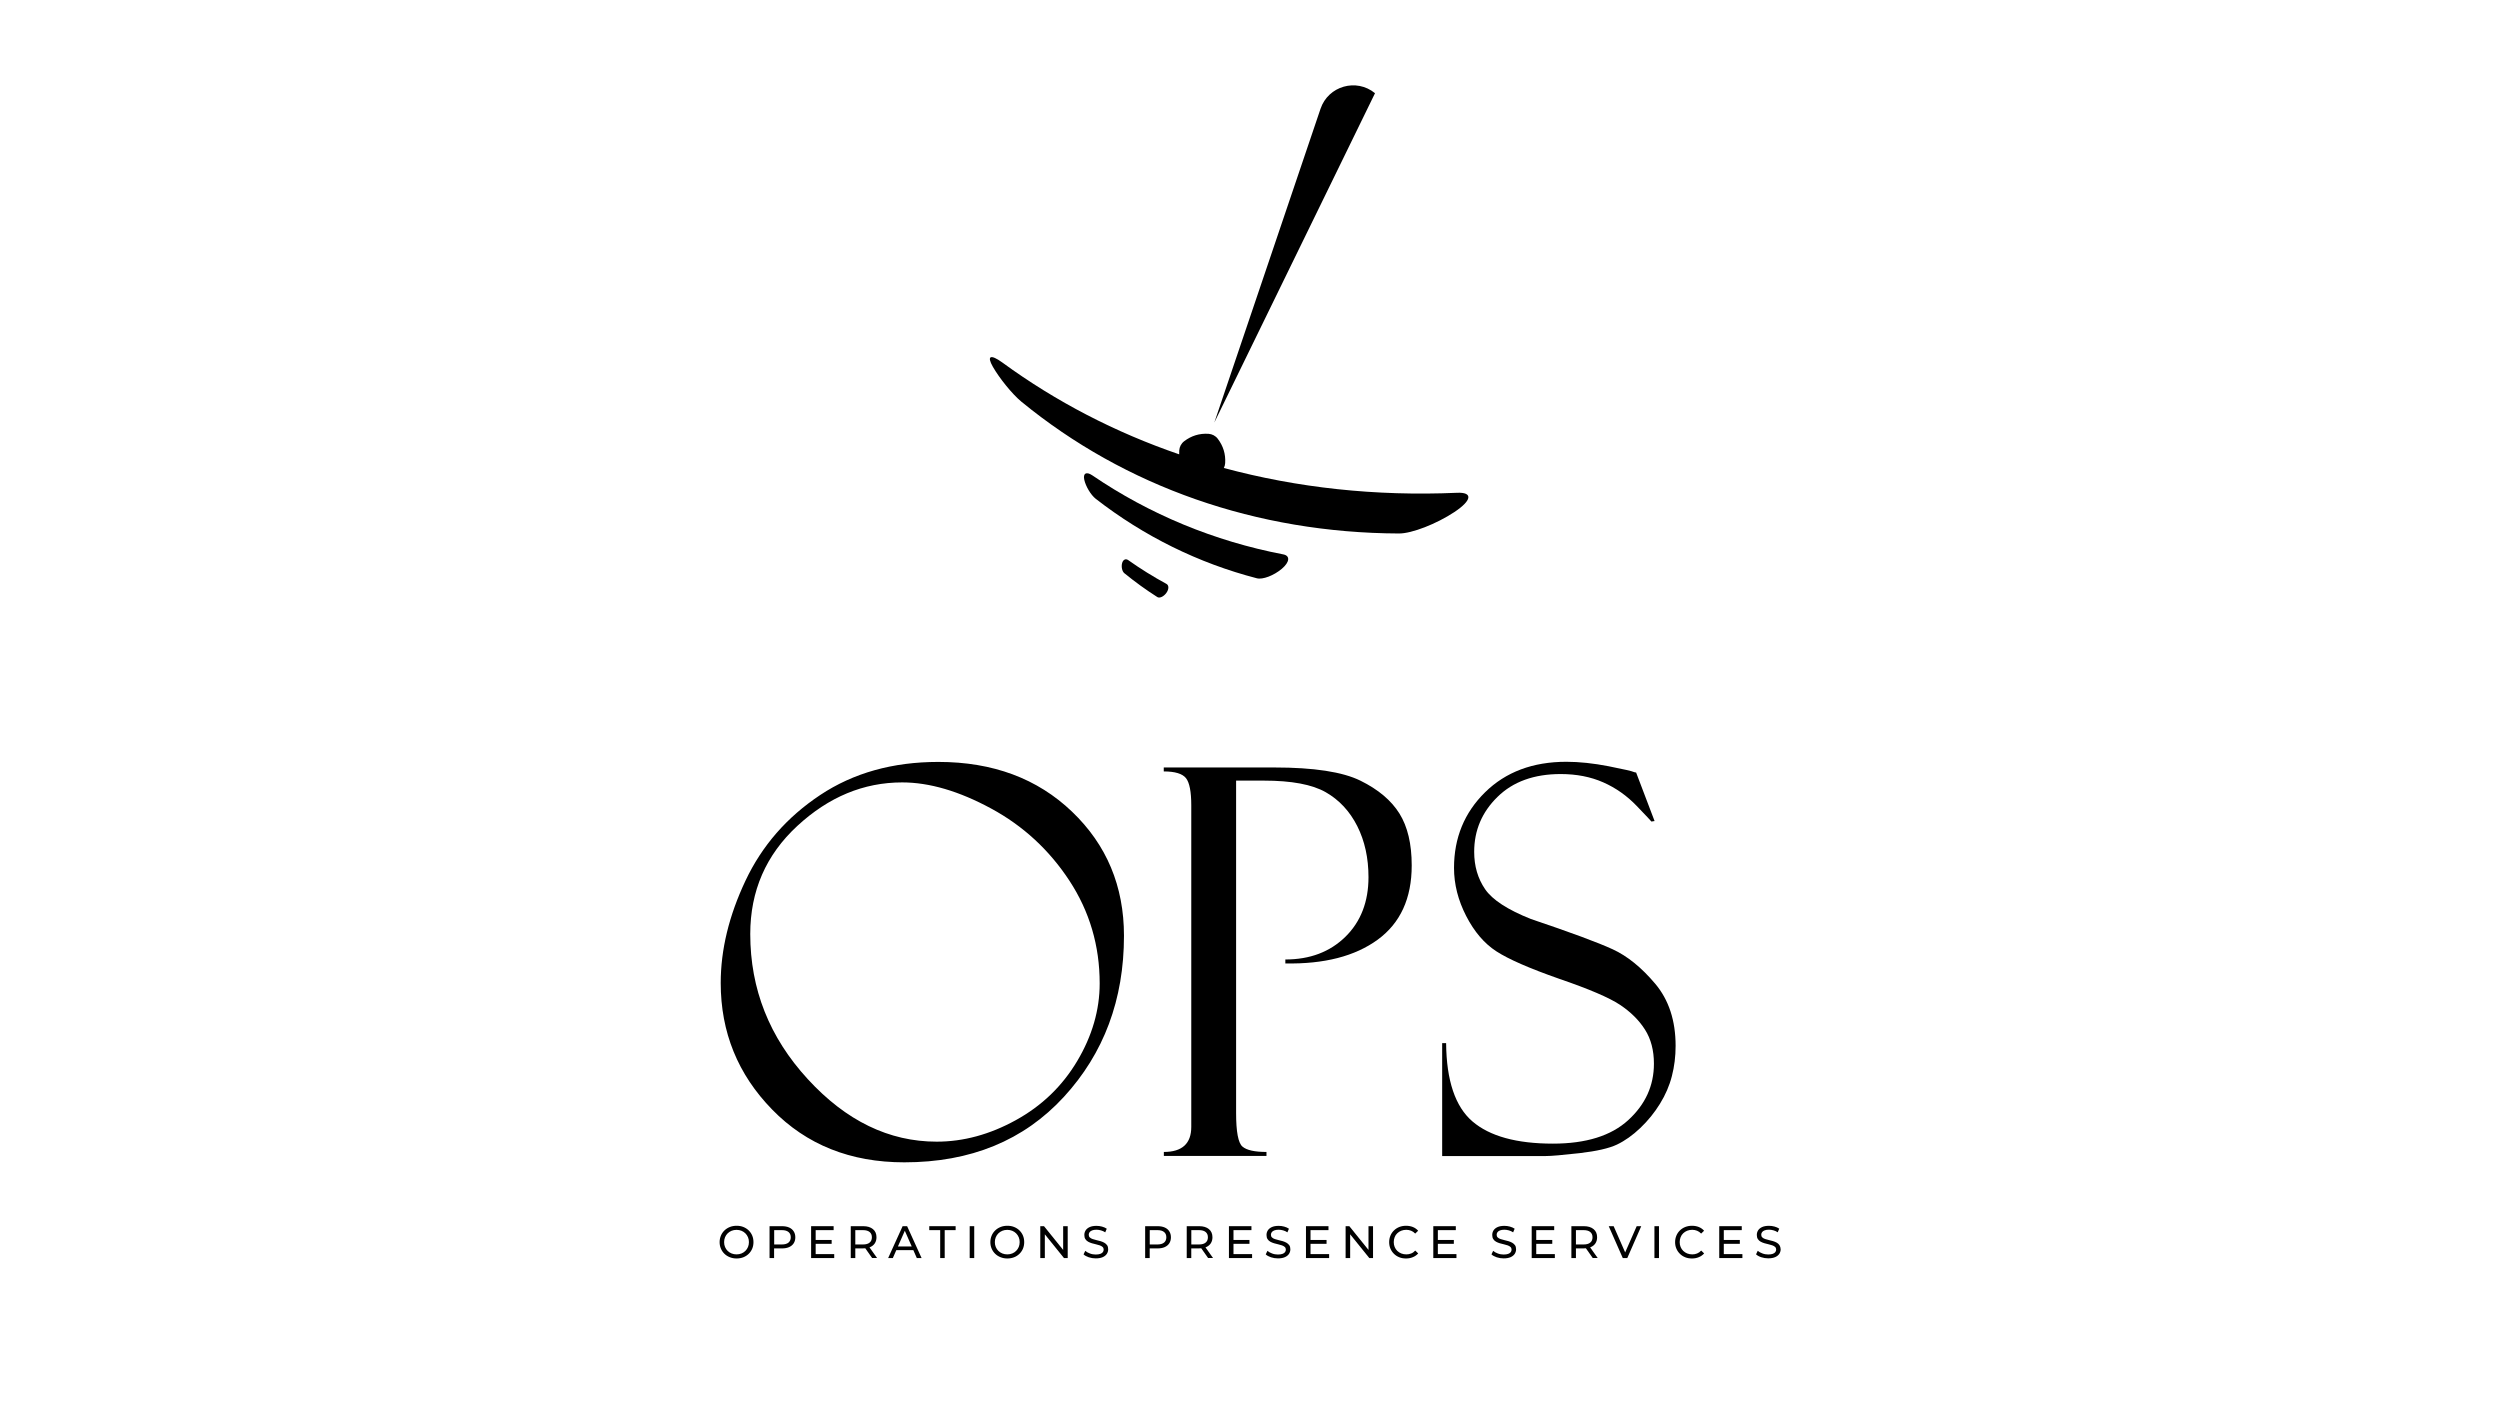
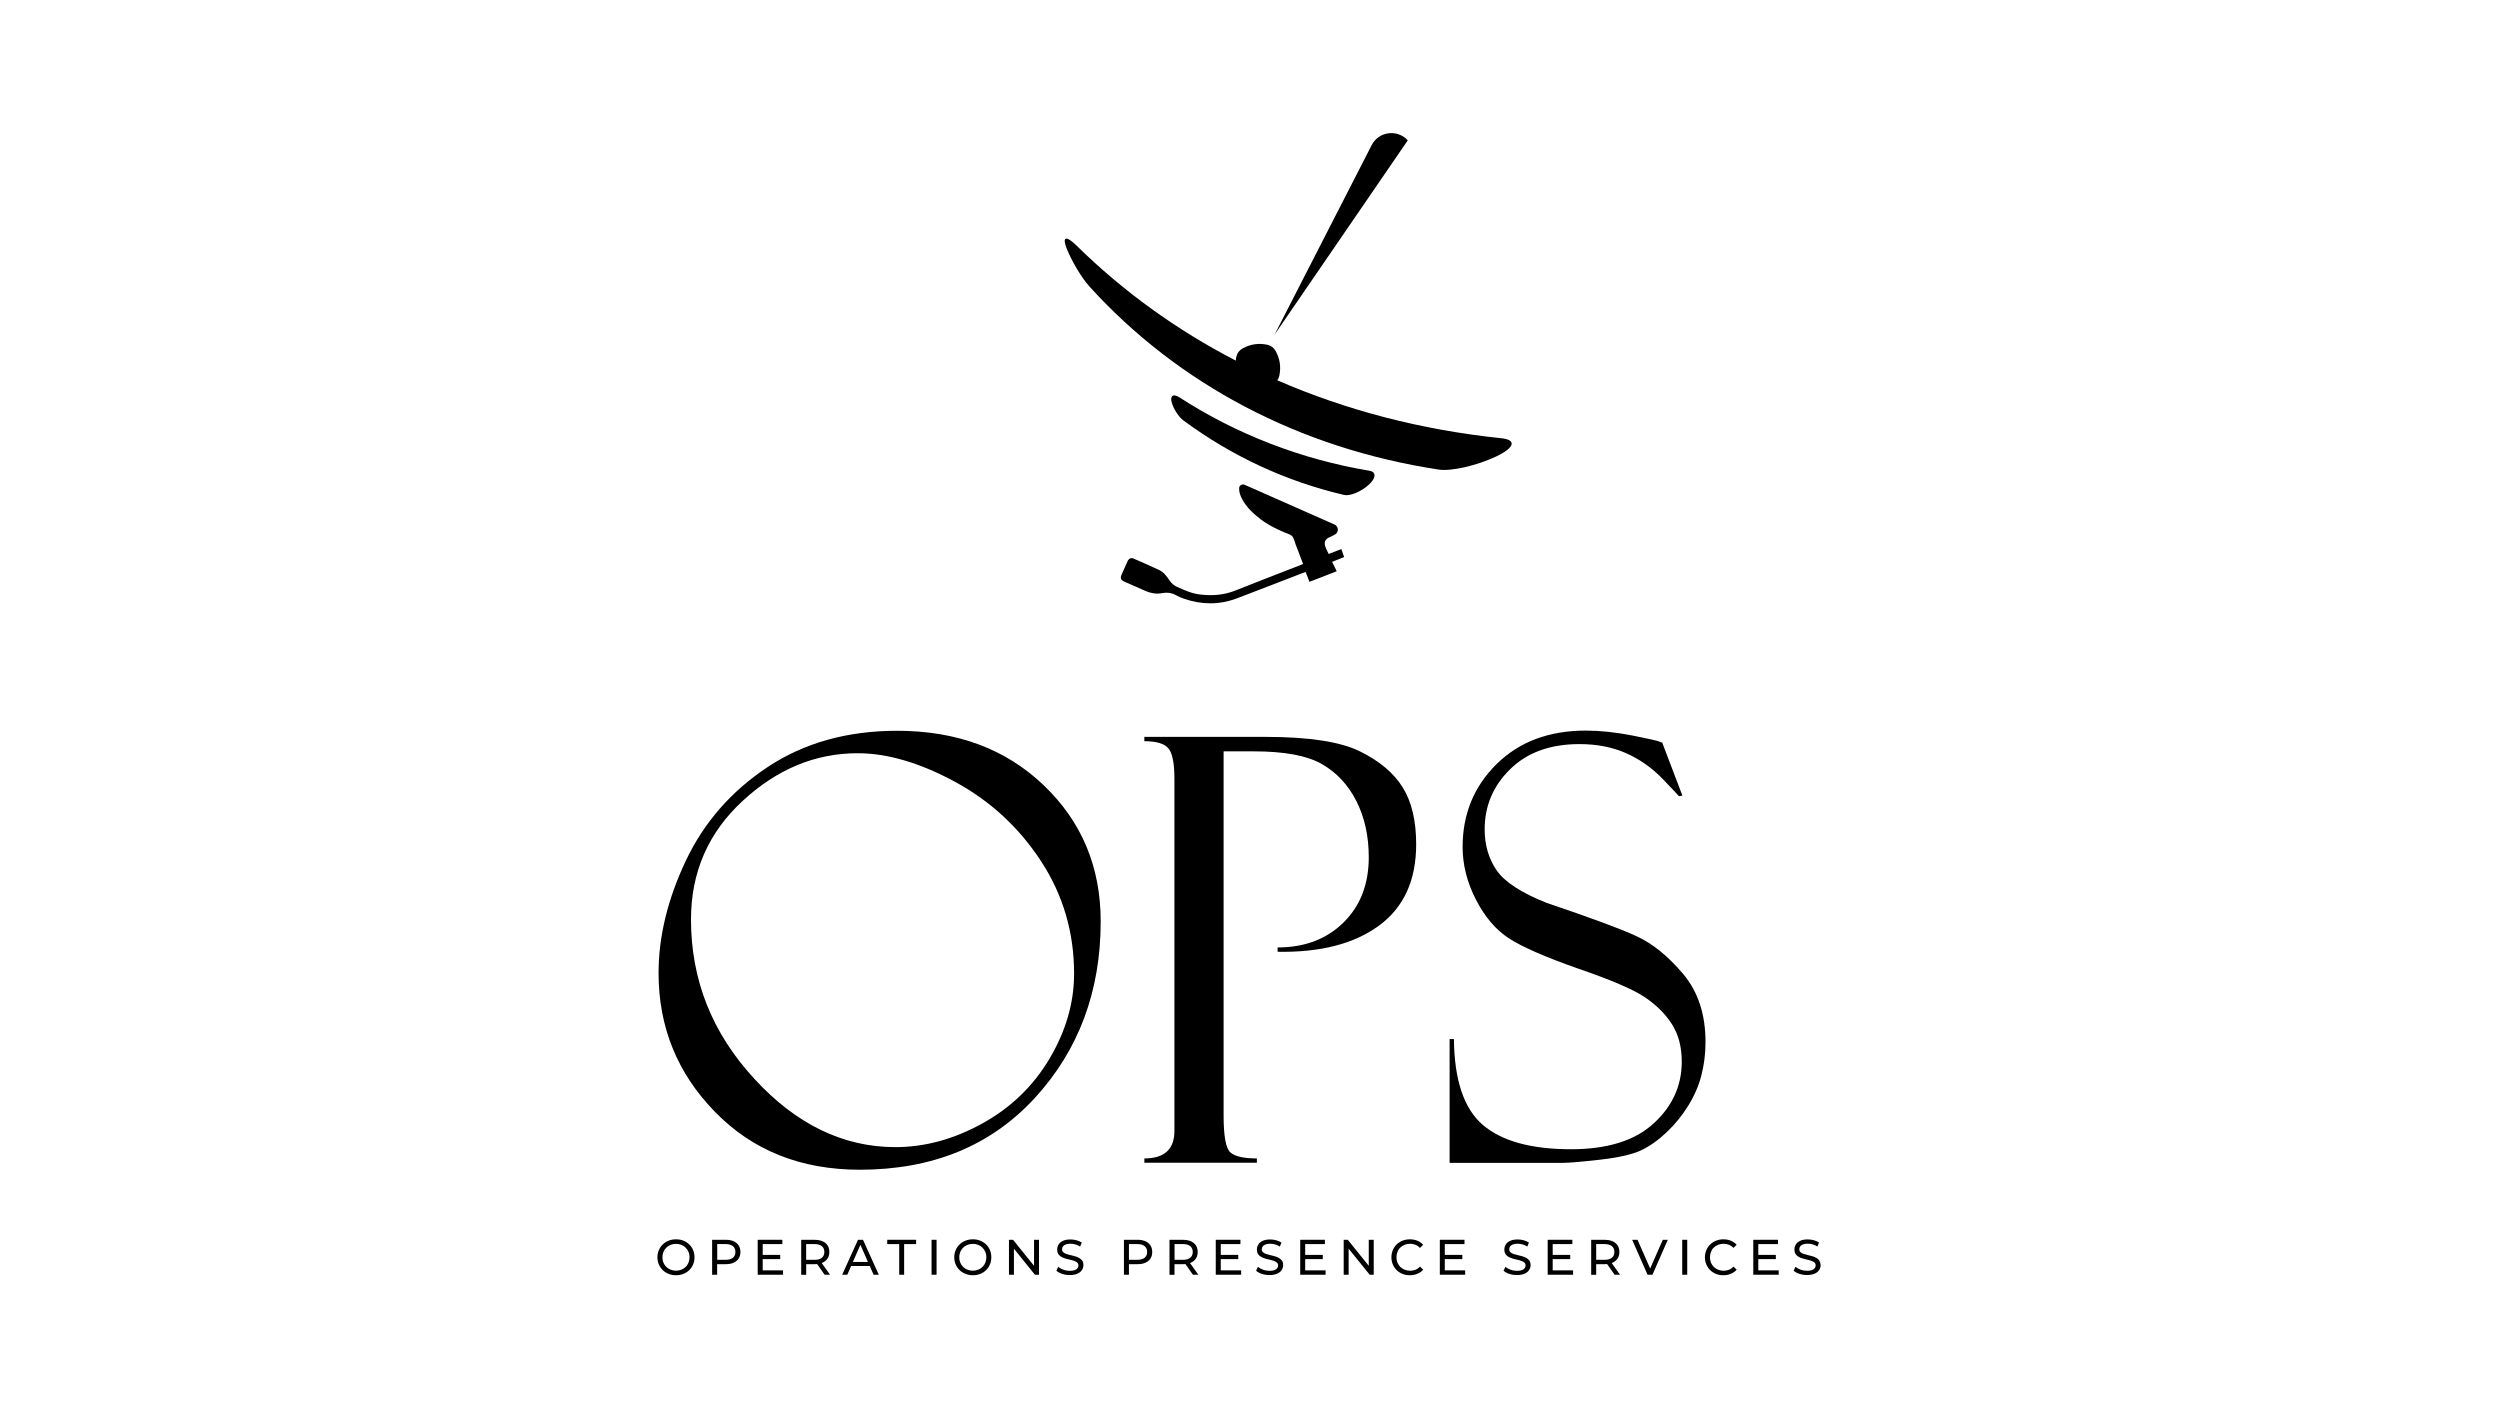
<svg xmlns="http://www.w3.org/2000/svg" version="1.1" id="圖層_1" x="0px" y="0px" viewBox="0 0 5442.5 3061.4" style="enable-background:new 0 0 5442.5 3061.4;" xml:space="preserve">
  <g>
    <g>
-       <path d="M2042.7,1658.7c118.7,0,215.7,36.1,291.1,108.3c75.4,72.1,113.1,162.2,113.1,270.2c0,138.9-43.7,255.9-130.9,350.8    c-87.3,94.9-203,142.4-347.4,142.4c-117.1,0-213-38.3-287.6-114.9c-74.7-76.5-112-168.4-112-275.6c0-72.3,18-146.6,54-222.8    c36-76.2,90.1-138.2,162.5-186.3C1857.8,1682.7,1943.6,1658.7,2042.7,1658.7z M2039.2,2485.4c58.2,0,115.6-15.6,172.2-46.8    c56.7-31.2,101.3-74.2,133.8-128.9c32.5-54.7,48.8-111,48.8-168.8c0-81.9-21.9-156.4-65.7-223.4c-43.9-67-100.7-119.5-170.5-157.3    c-69.9-37.9-134.5-56.9-193.8-56.9c-83.9,0-159.9,31.6-228.2,94.7c-68.3,63.1-102.5,141.6-102.5,235.4    c0,119.8,41.7,225,125.2,315.8C1841.9,2440.1,1935.5,2485.4,2039.2,2485.4z" />
-       <path d="M2533.5,1679.4v-8.6h241.2c85.7,0,148.1,9.6,186.9,28.7s67.2,43,85,71.6c17.8,28.5,26.7,66.2,26.7,113    c0,71.7-24.7,125.5-74.1,161.6c-49.4,36-116.4,53.3-201,51.7v-8.6c53.6,0,97.1-16.5,130.7-49.4c33.5-32.9,50.3-76.2,50.3-129.8    c0-41.7-8.1-78.7-24.4-111.1c-16.3-32.3-39.1-56.9-68.6-73.8c-29.5-16.9-74.5-25.3-134.9-25.3h-60.3V2423    c0,40.9,4.6,65.3,13.8,73.1c9.2,7.9,26.6,11.7,52.3,11.7v8.6h-223.4v-8.6c39.8,0,59.7-18.2,59.7-54.5v-699.9    c0-29.8-3.8-49.6-11.5-59.4C2574.1,1684.3,2558,1679.4,2533.5,1679.4z" />
-       <path d="M3561.8,1681.7l40.2,105.7l-6.9,1.1c0-0.4-10.6-11.7-31.9-33.9c-21.3-22.2-45.5-39.3-72.9-51.4s-58.3-18.1-92.7-18.1    c-57.8,0-103.7,16.5-137.5,49.7c-33.9,33.1-50.8,73-50.8,119.7c0,31,7.9,58.1,23.8,81.3c15.9,23.2,49.1,44.7,99.5,64.8    c86.8,29.3,146.3,51.3,178.2,66c32,14.7,62.8,39.7,92.5,74.9c29.7,35.2,44.5,80.3,44.5,135.4c0,22.9-2.7,44.9-8.1,65.7    c-5.3,20.9-14,40.9-25.9,60.2c-11.9,19.3-26.1,36.9-42.8,52.8c-16.7,15.9-33.6,27.9-50.8,36.1c-17.2,8.2-44.4,14.4-81.5,18.7    c-37.1,4.2-61.7,6.3-73.5,6.3h-225.6v-245.8h8.6c0.7,81.5,19.9,138.4,57.4,170.5c37.5,32.1,95.9,48.3,175.1,48.3    c71.9,0,126.6-17,163.9-51.1c37.3-34.1,56-75,56-122.9c0-29.1-6.5-53.9-19.5-74.3c-13-20.5-31.2-38.5-54.5-54    c-23.3-15.5-67.5-34.4-132.6-56.7c-64.7-22.7-110.1-42.6-136.3-59.6c-26.3-17-48.2-42.7-65.8-76.9    c-17.6-34.2-26.5-69.1-26.5-104.7c0-65.4,22.5-120.3,67.5-164.6c45-44.3,104-66.5,177.1-66.5c28.3,0,58.9,3.3,91.9,9.7    c32.9,6.5,51.3,10.7,55.1,12.6C3558.8,1681.4,3560.3,1681.7,3561.8,1681.7z" />
+       <g>
+         <g>
+           <path d="M1953.1,1590.9c130.1,0,236.5,39.6,319.1,118.7c82.7,79,124,177.8,124,296.2c0,152.3-47.9,280.5-143.5,384.6      c-95.7,104-222.6,156.1-380.9,156.1c-128.4,0-233.5-42-315.3-126c-81.9-83.9-122.8-184.6-122.8-302.1      c0-79.3,19.7-160.7,59.2-244.3c39.5-83.5,98.8-151.5,178.2-204.2C1750.4,1617.3,1844.4,1590.9,1953.1,1590.9z M1949.3,2497.3      c63.8,0,126.7-17.1,188.8-51.3c62.2-34.2,111.1-81.3,146.7-141.3c35.6-60,53.5-121.7,53.5-185.1c0-89.8-24-171.5-72-244.9      c-48.1-73.5-110.4-131-186.9-172.5c-76.6-41.6-147.5-62.4-212.5-62.4c-92,0-175.3,34.6-250.2,103.8      c-74.9,69.2-112.4,155.2-112.4,258.1c0,131.3,45.7,246.7,137.3,346.2C1732.9,2447.6,1835.6,2497.3,1949.3,2497.3z" />
+           <path d="M2491.2,1613.6v-9.4h264.4c94,0,162.4,10.5,204.9,31.5c42.5,20.9,73.7,47.1,93.2,78.5c19.5,31.2,29.3,72.6,29.3,123.9      c0,78.6-27.1,137.6-81.2,177.2c-54.2,39.5-127.6,58.4-220.4,56.7v-9.4c58.8,0,106.5-18.1,143.3-54.2      c36.7-36.1,55.1-83.5,55.1-142.3c0-45.7-8.9-86.3-26.8-121.8c-17.9-35.4-42.9-62.4-75.2-80.9c-32.3-18.5-81.7-27.7-147.9-27.7      h-66.1v793.3c0,44.8,5,71.6,15.1,80.1c10.1,8.7,29.2,12.8,57.3,12.8v9.4h-244.9v-9.4c43.6,0,65.4-20,65.4-59.7v-767.3      c0-32.7-4.2-54.4-12.6-65.1C2535.7,1619,2518,1613.6,2491.2,1613.6z" />
+           <path d="M3618.5,1616.2l44.1,115.9l-7.6,1.2c0-0.4-11.6-12.8-35-37.2c-23.4-24.3-49.9-43.1-79.9-56.4s-63.9-19.8-101.6-19.8      c-63.4,0-113.7,18.1-150.7,54.5c-37.2,36.3-55.7,80-55.7,131.2c0,34,8.7,63.7,26.1,89.1c17.4,25.4,53.8,49,109.1,71      c95.2,32.1,160.4,56.2,195.4,72.4c35.1,16.1,68.8,43.5,101.4,82.1c32.6,38.6,48.8,88,48.8,148.4c0,25.1-3,49.2-8.9,72      c-5.8,22.9-15.3,44.8-28.4,66c-13,21.2-28.6,40.5-46.9,57.9s-36.8,30.6-55.7,39.6c-18.9,9-48.7,15.8-89.3,20.5      c-40.7,4.6-67.6,6.9-80.6,6.9h-247.3v-269.5h9.4c0.8,89.3,21.8,151.7,62.9,186.9c41.1,35.2,105.1,53,192,53      c78.8,0,138.8-18.6,179.7-56c40.9-37.4,61.4-82.2,61.4-134.7c0-31.9-7.1-59.1-21.4-81.5c-14.3-22.5-34.2-42.2-59.7-59.2      c-25.5-17-74-37.7-145.4-62.2c-70.9-24.9-120.7-46.7-149.4-65.3c-28.8-18.6-52.8-46.8-72.1-84.3      c-19.3-37.5-29.1-75.8-29.1-114.8c0-71.7,24.7-131.9,74-180.5c49.3-48.6,114-72.9,194.2-72.9c31,0,64.6,3.6,100.8,10.6      c36.1,7.1,56.2,11.7,60.4,13.8C3615.2,1615.8,3616.9,1616.2,3618.5,1616.2z" />
+         </g>
+         <g>
+           <path d="M1500.5,2709.1c-3.6-3.5-7.9-6.2-12.8-8.2c-4.8-2-10.2-2.9-16-2.9c-5.9,0-11.3,1-16.2,3c-4.9,2-9.2,4.7-12.8,8.2      c-3.6,3.5-6.5,7.7-8.4,12.4c-2,4.7-3.1,9.9-3.1,15.5s1,10.7,3.1,15.5c2,4.7,4.8,8.9,8.4,12.4c3.6,3.5,7.9,6.2,12.9,8.2      s10.3,3,16.1,3s11.2-1,16-2.9c4.9-2,9.2-4.7,12.8-8.2c3.6-3.5,6.5-7.7,8.4-12.4c2-4.7,3-9.9,3-15.6c0-5.6-1-10.9-3-15.6      C1507,2716.7,1504.1,2712.6,1500.5,2709.1z M1498.9,2748.7c-1.5,3.5-3.5,6.7-6.2,9.3c-2.7,2.6-5.7,4.7-9.3,6.1      s-7.5,2.2-11.7,2.2c-4.3,0-8.2-0.8-11.8-2.2c-3.6-1.4-6.7-3.5-9.4-6.1c-2.7-2.6-4.7-5.7-6.2-9.3c-1.5-3.5-2.2-7.5-2.2-11.6      s0.8-8.1,2.2-11.6c1.5-3.5,3.5-6.7,6.2-9.3c2.7-2.6,5.8-4.7,9.4-6.1c3.5-1.4,7.5-2.2,11.8-2.2c4.2,0,8.1,0.8,11.7,2.2      c3.5,1.4,6.7,3.5,9.3,6.1c2.6,2.6,4.7,5.7,6.2,9.3c1.5,3.5,2.2,7.5,2.2,11.6C1501.1,2741.3,1500.3,2745.1,1498.9,2748.7z" />
+           <path d="M1597.1,2702.2c-4.7-2.1-10.4-3.2-17.1-3.2h-29.7v76.1l0,0h10.9v-23h18.9c6.7,0,12.4-1.1,17.1-3.2      c4.7-2.2,8.3-5.2,10.9-9.1c2.5-3.9,3.8-8.7,3.8-14.1c0-5.5-1.2-10.2-3.8-14.3C1605.4,2707.3,1601.8,2704.3,1597.1,2702.2z       M1595.6,2738.1c-3.6,3-8.9,4.5-15.8,4.5h-18.4v-34.2h18.4c7,0,12.2,1.5,15.8,4.5c3.6,3,5.4,7.1,5.4,12.6      C1601,2730.9,1599.1,2735.1,1595.6,2738.1z" />
+           <polygon points="1660.4,2741.1 1698.5,2741.1 1698.5,2731.9 1660.4,2731.9 1660.4,2708.4 1703.2,2708.4 1703.2,2699       1649.5,2699 1649.5,2775.1 1704.7,2775.1 1704.7,2765.6 1660.4,2765.6     " />
+           <path d="M1790.8,2748.8c4.7-2.1,8.3-5.2,10.9-9.1c2.5-3.9,3.8-8.7,3.8-14.1c0-8.3-2.7-14.9-8.4-19.5c-5.7-4.7-13.4-7-23.2-7      h-29.7v76.1l0,0h10.9v-23.1h18.9c1.6,0,3.3-0.1,4.9-0.2l16.3,23.2h11.8l-18.1-25.4C1789.5,2749.4,1790.2,2749.1,1790.8,2748.8z       M1773.4,2742.6H1755v-34.2h18.4c7,0,12.2,1.5,15.8,4.5c3.6,3,5.4,7.1,5.4,12.6c0,5.5-1.8,9.6-5.4,12.6      C1785.7,2741.2,1780.4,2742.6,1773.4,2742.6z" />
+           <path d="M1867.9,2699l-34.5,76.1h11.2l8.3-19h40.6l8.3,19h11.4l-34.5-76.1H1867.9z M1856.7,2747.3l16.4-37.4l16.4,37.4H1856.7z" />
+           <polygon points="1931.5,2708.4 1957.6,2708.4 1957.6,2775.1 1968.3,2775.1 1968.3,2708.4 1994.4,2708.4 1994.4,2699       1931.5,2699     " />
+           <rect x="2028" y="2699" width="10.9" height="76.1" />
+           <path d="M2146.7,2709.1c-3.6-3.5-7.9-6.2-12.8-8.2c-4.8-2-10.2-2.9-16-2.9c-5.9,0-11.3,1-16.2,3c-4.9,2-9.2,4.7-12.8,8.2      c-3.6,3.5-6.5,7.7-8.4,12.4c-2,4.7-3.1,9.9-3.1,15.5s1,10.7,3.1,15.5c2,4.7,4.8,8.9,8.4,12.4c3.6,3.5,7.9,6.2,12.9,8.2      s10.3,3,16.1,3s11.1-1,16-2.9c4.9-1.9,9.2-4.7,12.8-8.2c3.6-3.5,6.5-7.7,8.4-12.4c2-4.7,3-9.9,3-15.6c0-5.6-1-10.9-3-15.6      C2153.2,2716.7,2150.3,2712.6,2146.7,2709.1z M2145.1,2748.7c-1.5,3.5-3.5,6.7-6.2,9.3c-2.6,2.6-5.7,4.7-9.3,6.1      c-3.6,1.4-7.5,2.2-11.7,2.2c-4.3,0-8.2-0.8-11.8-2.2s-6.7-3.5-9.4-6.1c-2.7-2.6-4.7-5.7-6.2-9.3c-1.5-3.5-2.2-7.5-2.2-11.6      s0.8-8.1,2.2-11.6c1.5-3.5,3.5-6.7,6.2-9.3s5.8-4.7,9.4-6.1c3.5-1.4,7.5-2.2,11.8-2.2c4.2,0,8.1,0.8,11.7,2.2      c3.5,1.4,6.7,3.5,9.3,6.1c2.6,2.6,4.7,5.7,6.2,9.3c1.5,3.5,2.2,7.5,2.2,11.6C2147.2,2741.3,2146.5,2745.1,2145.1,2748.7z" />
+           <polygon points="2251.1,2755.7 2205.4,2699 2196.5,2699 2196.5,2775.1 2207.3,2775.1 2207.3,2718.4 2253,2775.1 2261.9,2775.1       2261.9,2699 2251.1,2699     " />
+           <path d="M2349.2,2738.5c-2.7-1.5-5.7-2.7-9-3.7c-3.3-0.9-6.6-1.8-9.9-2.5c-3.3-0.8-6.2-1.5-9-2.5c-2.7-0.9-4.9-2.2-6.7-3.8      c-1.6-1.5-2.5-3.7-2.5-6.4c0-2.3,0.7-4.3,2-6.1c1.2-1.8,3.3-3.2,6-4.3c2.7-1.1,6.2-1.6,10.5-1.6c3.4,0,6.9,0.5,10.5,1.5      s7,2.5,10.3,4.7l3.6-8.7c-3.2-2.2-7-3.8-11.3-5c-4.4-1.2-8.8-1.8-13.2-1.8c-6.7,0-12.2,1-16.4,3c-4.3,2-7.5,4.6-9.5,7.9      c-2.1,3.3-3.1,6.9-3.1,10.9c0,4.1,0.8,7.5,2.5,10c1.6,2.6,3.8,4.6,6.6,6.1c2.7,1.5,5.7,2.7,9,3.7c3.3,1,6.6,1.9,9.9,2.5      c3.2,0.8,6.2,1.5,9,2.5c2.7,1,4.9,2.3,6.7,3.8c1.6,1.5,2.5,3.7,2.5,6.2c0,2.2-0.7,4.3-2,6c-1.3,1.8-3.4,3.2-6.1,4.2      c-2.7,1-6.4,1.5-10.7,1.5c-4.8,0-9.5-0.8-14-2.5c-4.5-1.6-8.2-3.7-11.1-6.2l-4.1,8.4c3.1,2.9,7.2,5.2,12.5,6.9      c5.3,1.8,10.9,2.6,16.7,2.6c6.7,0,12.2-1,16.7-3c4.4-2,7.6-4.6,9.8-7.9c2.1-3.3,3.2-6.9,3.2-10.7c0-3.9-0.8-7.2-2.5-9.8      C2354.1,2742,2351.9,2740,2349.2,2738.5z" />
+           <path d="M2493.6,2702.2c-4.7-2.1-10.4-3.2-17.1-3.2h-29.7v76.1l0,0h10.9v-23h18.9c6.7,0,12.4-1.1,17.1-3.2      c4.7-2.2,8.3-5.2,10.9-9.1c2.5-3.9,3.8-8.7,3.8-14.1c0-5.5-1.2-10.2-3.8-14.3C2501.9,2707.3,2498.3,2704.3,2493.6,2702.2z       M2491.9,2738.1c-3.6,3-8.9,4.5-15.8,4.5h-18.4v-34.2h18.4c7,0,12.2,1.5,15.8,4.5c3.6,3,5.4,7.1,5.4,12.6      C2497.3,2730.9,2495.5,2735.1,2491.9,2738.1z" />
+           <path d="M2592.7,2748.8c4.7-2.1,8.3-5.2,10.9-9.1c2.5-3.9,3.8-8.7,3.8-14.1c0-8.3-2.7-14.9-8.4-19.5c-5.7-4.7-13.4-7-23.2-7      H2546v76.1l0,0h10.9v-23.1h18.9c1.6,0,3.3-0.1,4.9-0.2l16.3,23.2h11.8l-18.1-25.4C2591.4,2749.4,2592,2749.1,2592.7,2748.8z       M2575.4,2742.6h-18.4v-34.2h18.4c7,0,12.2,1.5,15.8,4.5c3.6,3,5.4,7.1,5.4,12.6c0,5.5-1.8,9.6-5.4,12.6      C2587.5,2741.2,2582.3,2742.6,2575.4,2742.6z" />
+           <polygon points="2657.6,2741.1 2695.7,2741.1 2695.7,2731.9 2657.6,2731.9 2657.6,2708.4 2700.4,2708.4 2700.4,2699       2646.7,2699 2646.7,2775.1 2702,2775.1 2702,2765.6 2657.6,2765.6     " />
+           <path d="M2784,2738.5c-2.7-1.5-5.7-2.7-9-3.7c-3.3-0.9-6.6-1.8-9.9-2.5c-3.3-0.8-6.2-1.5-9-2.5c-2.7-0.9-4.9-2.2-6.7-3.8      c-1.6-1.5-2.5-3.7-2.5-6.4c0-2.3,0.7-4.3,2-6.1c1.2-1.8,3.3-3.2,6-4.3c2.7-1.1,6.2-1.6,10.5-1.6c3.4,0,6.9,0.5,10.5,1.5      s7,2.5,10.3,4.7l3.6-8.7c-3.2-2.2-7-3.8-11.3-5c-4.4-1.2-8.8-1.8-13.2-1.8c-6.7,0-12.2,1-16.4,3c-4.3,2-7.5,4.6-9.5,7.9      c-2.1,3.3-3.1,6.9-3.1,10.9c0,4.1,0.8,7.5,2.5,10c1.6,2.6,3.8,4.6,6.6,6.1c2.7,1.5,5.7,2.7,9,3.7c3.3,1,6.6,1.9,9.9,2.5      c3.3,0.8,6.2,1.5,9,2.5c2.7,1,4.9,2.3,6.7,3.8c1.6,1.5,2.5,3.7,2.5,6.2c0,2.2-0.7,4.3-2,6c-1.3,1.8-3.4,3.2-6.1,4.2      c-2.7,1-6.4,1.5-10.7,1.5c-4.8,0-9.5-0.8-14-2.5c-4.5-1.6-8.2-3.7-11.1-6.2l-4.1,8.4c3.1,2.9,7.2,5.2,12.5,6.9      c5.3,1.8,10.9,2.6,16.7,2.6c6.7,0,12.2-1,16.7-3c4.4-2,7.6-4.6,9.8-7.9c2.1-3.3,3.2-6.9,3.2-10.7c0-3.9-0.8-7.2-2.5-9.8      C2788.8,2742,2786.7,2740,2784,2738.5z" />
+           <polygon points="2841.4,2741.1 2879.7,2741.1 2879.7,2731.9 2841.4,2731.9 2841.4,2708.4 2884.3,2708.4 2884.3,2699       2830.6,2699 2830.6,2775.1 2885.8,2775.1 2885.8,2765.6 2841.4,2765.6     " />
+           <polygon points="2979.8,2755.7 2934.1,2699 2925.2,2699 2925.2,2775.1 2936,2775.1 2936,2718.4 2981.8,2775.1 2990.6,2775.1       2990.6,2699 2979.8,2699     " />
+           <path d="M3048.4,2716c2.7-2.6,5.9-4.7,9.5-6.1c3.7-1.4,7.7-2.2,11.9-2.2c4.2,0,8,0.8,11.6,2.2s6.9,3.7,9.8,6.8l7-6.8      c-3.5-3.9-7.7-6.9-12.6-8.9c-4.9-2-10.4-3-16.2-3s-11.1,1-16,2.9c-4.9,2-9.2,4.7-12.8,8.2c-3.6,3.5-6.5,7.7-8.4,12.4      s-3.1,9.9-3.1,15.6c0,5.6,1,10.9,3.1,15.6c2,4.7,4.8,8.9,8.4,12.4c3.5,3.5,7.8,6.2,12.7,8.2c4.8,2,10.2,2.9,16,2.9      c5.9,0,11.4-1,16.4-3.2c4.9-2,9.2-5,12.6-8.9l-7-6.8c-2.9,3.2-6.1,5.5-9.8,6.9c-3.6,1.5-7.5,2.2-11.6,2.2      c-4.3,0-8.2-0.8-11.9-2.2c-3.6-1.5-6.8-3.5-9.5-6.1s-4.7-5.7-6.2-9.3c-1.5-3.6-2.2-7.5-2.2-11.7c0-4.3,0.8-8.1,2.2-11.7      C3043.6,2721.7,3045.7,2718.5,3048.4,2716z" />
+           <polygon points="3145.3,2741.1 3183.5,2741.1 3183.5,2731.9 3145.3,2731.9 3145.3,2708.4 3188.2,2708.4 3188.2,2699       3134.5,2699 3134.5,2775.1 3189.7,2775.1 3189.7,2765.6 3145.3,2765.6     " />
+           <path d="M3322.7,2738.5c-2.7-1.5-5.7-2.7-9-3.7c-3.3-0.9-6.6-1.8-9.9-2.5c-3.3-0.8-6.2-1.5-9-2.5c-2.7-0.9-4.9-2.2-6.7-3.8      c-1.6-1.5-2.5-3.7-2.5-6.4c0-2.3,0.7-4.3,2-6.1c1.2-1.8,3.3-3.2,6-4.3c2.7-1.1,6.2-1.6,10.5-1.6c3.4,0,6.9,0.5,10.5,1.5      s7,2.5,10.3,4.7l3.6-8.7c-3.2-2.2-7-3.8-11.3-5c-4.4-1.2-8.8-1.8-13.2-1.8c-6.7,0-12.2,1-16.4,3c-4.3,2-7.5,4.6-9.5,7.9      c-2.1,3.3-3.1,6.9-3.1,10.9c0,4.1,0.8,7.5,2.5,10c1.6,2.6,3.8,4.6,6.6,6.1c2.7,1.5,5.7,2.7,9,3.7c3.3,1,6.6,1.9,9.9,2.5      c3.2,0.8,6.2,1.5,9,2.5c2.7,1,4.9,2.3,6.7,3.8c1.6,1.5,2.5,3.7,2.5,6.2c0,2.2-0.7,4.3-2,6c-1.3,1.8-3.4,3.2-6.1,4.2      c-2.7,1-6.4,1.5-10.7,1.5c-4.8,0-9.5-0.8-14-2.5c-4.5-1.6-8.2-3.7-11.1-6.2l-4.1,8.4c3.1,2.9,7.2,5.2,12.5,6.9      c5.3,1.8,10.9,2.6,16.7,2.6c6.7,0,12.2-1,16.7-3c4.4-2,7.6-4.6,9.8-7.9c2.1-3.3,3.2-6.9,3.2-10.7c0-3.9-0.8-7.2-2.5-9.8      C3327.6,2742,3325.5,2740,3322.7,2738.5z" />
+           <polygon points="3380.2,2741.1 3418.4,2741.1 3418.4,2731.9 3380.2,2731.9 3380.2,2708.4 3423,2708.4 3423,2699 3369.3,2699       3369.3,2775.1 3424.6,2775.1 3424.6,2765.6 3380.2,2765.6     " />
+           <path d="M3510.7,2748.8c4.7-2.1,8.3-5.2,10.9-9.1c2.5-3.9,3.8-8.7,3.8-14.1c0-8.3-2.7-14.9-8.4-19.5c-5.7-4.7-13.4-7-23.2-7      H3464v76.1l0,0h10.9v-23.1h18.9c1.6,0,3.3-0.1,4.9-0.2l16.3,23.2h11.8l-18.1-25.4C3509.3,2749.4,3510.1,2749.1,3510.7,2748.8z       M3493.3,2742.6h-18.4v-34.2h18.4c7,0,12.2,1.5,15.8,4.5c3.6,3,5.4,7.1,5.4,12.6c0,5.5-1.8,9.6-5.4,12.6      C3505.5,2741.2,3500.2,2742.6,3493.3,2742.6z" />
+           <polygon points="3592.4,2761.6 3564.9,2699 3553.2,2699 3586.7,2775.1 3597.4,2775.1 3630.8,2699 3619.9,2699     " />
+           <rect x="3662.2" y="2699" width="10.9" height="76.1" />
+           <path d="M3730.9,2716c2.7-2.6,5.9-4.7,9.5-6.1c3.7-1.4,7.7-2.2,11.9-2.2c4.2,0,8,0.8,11.6,2.2s6.9,3.7,9.8,6.8l7-6.8      c-3.5-3.9-7.7-6.9-12.6-8.9c-4.9-2-10.4-3-16.2-3s-11.1,1-16,2.9c-4.9,2-9.2,4.7-12.8,8.2c-3.6,3.5-6.5,7.7-8.4,12.4      s-3.1,9.9-3.1,15.6c0,5.6,1,10.9,3.1,15.6c2,4.7,4.8,8.9,8.4,12.4c3.5,3.5,7.8,6.2,12.7,8.2c4.8,2,10.2,2.9,16,2.9      c5.9,0,11.4-1,16.4-3.2c4.9-2,9.2-5,12.6-8.9l-7-6.8c-2.9,3.2-6.1,5.5-9.8,6.9c-3.6,1.5-7.5,2.2-11.6,2.2      c-4.3,0-8.2-0.8-11.9-2.2c-3.6-1.5-6.8-3.5-9.5-6.1s-4.7-5.7-6.2-9.3c-1.5-3.6-2.2-7.5-2.2-11.7c0-4.3,0.8-8.1,2.2-11.7      C3726.2,2721.7,3728.1,2718.5,3730.9,2716z" />
+           <polygon points="3827.8,2741.1 3866,2741.1 3866,2731.9 3827.8,2731.9 3827.8,2708.4 3870.6,2708.4 3870.6,2699 3816.9,2699       3816.9,2775.1 3872.2,2775.1 3872.2,2765.6 3827.8,2765.6     " />
+           <path d="M3960.8,2744.5c-1.6-2.5-3.8-4.6-6.6-6.1c-2.7-1.5-5.7-2.7-9-3.7c-3.3-0.9-6.6-1.8-9.9-2.5c-3.2-0.8-6.2-1.5-9-2.5      c-2.7-0.9-4.9-2.2-6.7-3.8c-1.6-1.5-2.5-3.7-2.5-6.4c0-2.3,0.7-4.3,2-6.1c1.2-1.8,3.3-3.2,6-4.3c2.7-1.1,6.2-1.6,10.5-1.6      c3.4,0,6.9,0.5,10.5,1.5s7,2.5,10.3,4.7l3.6-8.7c-3.2-2.2-7-3.8-11.3-5c-4.4-1.2-8.8-1.8-13.2-1.8c-6.7,0-12.2,1-16.4,3      c-4.3,2-7.5,4.6-9.5,7.9c-2.1,3.3-3.1,6.9-3.1,10.9c0,4.1,0.8,7.5,2.5,10c1.6,2.6,3.8,4.6,6.6,6.1c2.7,1.5,5.7,2.7,9,3.7      c3.3,1,6.6,1.9,9.9,2.5c3.2,0.8,6.2,1.5,9,2.5c2.7,1,4.9,2.3,6.7,3.8c1.6,1.5,2.5,3.7,2.5,6.2c0,2.2-0.7,4.3-2,6      c-1.3,1.8-3.4,3.2-6.1,4.2c-2.7,1-6.4,1.5-10.7,1.5c-4.8,0-9.5-0.8-14-2.5c-4.5-1.6-8.2-3.7-11.1-6.2l-4.1,8.4      c3.1,2.9,7.2,5.2,12.5,6.9c5.3,1.8,10.9,2.6,16.7,2.6c6.7,0,12.2-1,16.7-3c4.4-2,7.6-4.6,9.8-7.9c2.1-3.3,3.2-6.9,3.2-10.7      C3963.3,2750.3,3962.4,2747.1,3960.8,2744.5z" />
+         </g>
+       </g>
    </g>
+     <path d="M2844.2,887.3" />
    <g>
-       <path d="M1629.9,2678.6c-3.3-3.2-7.2-5.7-11.7-7.5c-4.4-1.8-9.3-2.6-14.6-2.6c-5.4,0-10.3,0.9-14.8,2.7c-4.5,1.8-8.4,4.3-11.7,7.5    c-3.3,3.2-5.9,7-7.7,11.3c-1.8,4.3-2.8,9-2.8,14.1c0,5.1,0.9,9.8,2.8,14.1c1.8,4.3,4.4,8.1,7.7,11.3c3.3,3.2,7.2,5.7,11.8,7.5    c4.6,1.8,9.4,2.7,14.7,2.7c5.3,0,10.2-0.9,14.6-2.6c4.5-1.8,8.4-4.3,11.7-7.5c3.3-3.2,5.9-7,7.7-11.3c1.8-4.3,2.7-9,2.7-14.2    c0-5.1-0.9-9.9-2.7-14.2C1635.8,2685.6,1633.2,2681.8,1629.9,2678.6z M1628.4,2714.7c-1.4,3.2-3.2,6.1-5.7,8.5s-5.2,4.3-8.5,5.6    s-6.8,2-10.7,2c-3.9,0-7.5-0.7-10.8-2c-3.3-1.3-6.1-3.2-8.6-5.6c-2.5-2.4-4.3-5.2-5.7-8.5c-1.4-3.2-2-6.8-2-10.6s0.7-7.4,2-10.6    c1.4-3.2,3.2-6.1,5.7-8.5c2.5-2.4,5.3-4.3,8.6-5.6c3.2-1.3,6.8-2,10.8-2c3.8,0,7.4,0.7,10.7,2c3.2,1.3,6.1,3.2,8.5,5.6    c2.4,2.4,4.3,5.2,5.7,8.5c1.4,3.2,2,6.8,2,10.6C1630.4,2708,1629.7,2711.5,1628.4,2714.7z" />
-       <path d="M1718,2672.3c-4.3-1.9-9.5-2.9-15.6-2.9h-27.1v69.4v0h9.9v-21h17.2c6.1,0,11.3-1,15.6-2.9c4.3-2,7.6-4.7,9.9-8.3    c2.3-3.6,3.5-7.9,3.5-12.9c0-5-1.1-9.3-3.5-13C1725.6,2677,1722.3,2674.2,1718,2672.3z M1716.6,2705.1c-3.3,2.7-8.1,4.1-14.4,4.1    h-16.8V2678h16.8c6.4,0,11.1,1.4,14.4,4.1c3.3,2.7,4.9,6.5,4.9,11.5C1721.5,2698.5,1719.8,2702.3,1716.6,2705.1z" />
-       <polygon points="1775.7,2707.8 1810.5,2707.8 1810.5,2699.4 1775.7,2699.4 1775.7,2678 1814.8,2678 1814.8,2669.4 1765.8,2669.4     1765.8,2738.8 1816.1,2738.8 1816.1,2730.2 1775.7,2730.2   " />
-       <path d="M1894.7,2714.8c4.3-1.9,7.6-4.7,9.9-8.3c2.3-3.6,3.5-7.9,3.5-12.9c0-7.6-2.5-13.6-7.7-17.8c-5.2-4.3-12.2-6.4-21.2-6.4    h-27.1v69.4v0h9.9v-21.1h17.2c1.5,0,3-0.1,4.5-0.2l14.9,21.2h10.8l-16.5-23.2C1893.5,2715.4,1894.1,2715.1,1894.7,2714.8z     M1878.8,2709.2H1862V2678h16.8c6.4,0,11.1,1.4,14.4,4.1c3.3,2.7,4.9,6.5,4.9,11.5c0,5-1.6,8.8-4.9,11.5    C1890,2707.9,1885.2,2709.2,1878.8,2709.2z" />
-       <path d="M1965,2669.4l-31.5,69.4h10.2l7.6-17.3h37l7.6,17.3h10.4l-31.5-69.4H1965z M1954.8,2713.5l15-34.1l15,34.1H1954.8z" />
-       <polygon points="2023,2678 2046.8,2678 2046.8,2738.8 2056.6,2738.8 2056.6,2678 2080.4,2678 2080.4,2669.4 2023,2669.4   " />
-       <rect x="2111" y="2669.4" width="9.9" height="69.4" />
-       <path d="M2219.3,2678.6c-3.3-3.2-7.2-5.7-11.7-7.5c-4.4-1.8-9.3-2.6-14.6-2.6c-5.4,0-10.3,0.9-14.8,2.7c-4.5,1.8-8.4,4.3-11.7,7.5    c-3.3,3.2-5.9,7-7.7,11.3c-1.8,4.3-2.8,9-2.8,14.1c0,5.1,0.9,9.8,2.8,14.1c1.8,4.3,4.4,8.1,7.7,11.3c3.3,3.2,7.2,5.7,11.8,7.5    c4.6,1.8,9.4,2.7,14.7,2.7c5.3,0,10.1-0.9,14.6-2.6s8.4-4.3,11.7-7.5c3.3-3.2,5.9-7,7.7-11.3c1.8-4.3,2.7-9,2.7-14.2    c0-5.1-0.9-9.9-2.7-14.2C2225.2,2685.6,2222.6,2681.8,2219.3,2678.6z M2217.8,2714.7c-1.4,3.2-3.2,6.1-5.7,8.5    c-2.4,2.4-5.2,4.3-8.5,5.6s-6.8,2-10.7,2c-3.9,0-7.5-0.7-10.8-2c-3.3-1.3-6.1-3.2-8.6-5.6c-2.5-2.4-4.3-5.2-5.7-8.5    c-1.4-3.2-2-6.8-2-10.6s0.7-7.4,2-10.6c1.4-3.2,3.2-6.1,5.7-8.5c2.5-2.4,5.3-4.3,8.6-5.6c3.2-1.3,6.8-2,10.8-2    c3.8,0,7.4,0.7,10.7,2c3.2,1.3,6.1,3.2,8.5,5.6c2.4,2.4,4.3,5.2,5.7,8.5c1.4,3.2,2,6.8,2,10.6    C2219.8,2708,2219.1,2711.5,2217.8,2714.7z" />
-       <polygon points="2314.5,2721.1 2272.8,2669.4 2264.7,2669.4 2264.7,2738.8 2274.6,2738.8 2274.6,2687.1 2316.3,2738.8     2324.4,2738.8 2324.4,2669.4 2314.5,2669.4   " />
-       <path d="M2404,2705.4c-2.5-1.4-5.2-2.5-8.2-3.4c-3-0.8-6-1.6-9-2.3c-3-0.7-5.7-1.4-8.2-2.3c-2.5-0.8-4.5-2-6.1-3.5    c-1.5-1.4-2.3-3.4-2.3-5.8c0-2.1,0.6-3.9,1.8-5.6c1.1-1.6,3-2.9,5.5-3.9c2.5-1,5.7-1.5,9.6-1.5c3.1,0,6.3,0.5,9.6,1.4    c3.3,0.9,6.4,2.3,9.4,4.3l3.3-7.9c-2.9-2-6.4-3.5-10.3-4.6c-4-1.1-8-1.6-12-1.6c-6.1,0-11.1,0.9-15,2.7c-3.9,1.8-6.8,4.2-8.7,7.2    s-2.8,6.3-2.8,9.9c0,3.7,0.7,6.8,2.3,9.1c1.5,2.4,3.5,4.2,6,5.6c2.5,1.4,5.2,2.5,8.2,3.4s6,1.7,9,2.3c2.9,0.7,5.7,1.4,8.2,2.3    c2.5,0.9,4.5,2.1,6.1,3.5c1.5,1.4,2.3,3.4,2.3,5.7c0,2-0.6,3.9-1.8,5.5c-1.2,1.6-3.1,2.9-5.6,3.8c-2.5,0.9-5.8,1.4-9.8,1.4    c-4.4,0-8.7-0.7-12.8-2.3c-4.1-1.5-7.5-3.4-10.1-5.7l-3.7,7.7c2.8,2.6,6.6,4.7,11.4,6.3c4.8,1.6,9.9,2.4,15.2,2.4    c6.1,0,11.1-0.9,15.2-2.7c4-1.8,6.9-4.2,8.9-7.2c1.9-3,2.9-6.3,2.9-9.8c0-3.6-0.7-6.6-2.3-8.9    C2408.5,2708.6,2406.5,2706.8,2404,2705.4z" />
-       <path d="M2535.7,2672.3c-4.3-1.9-9.5-2.9-15.6-2.9H2493v69.4v0h9.9v-21h17.2c6.1,0,11.3-1,15.6-2.9c4.3-2,7.6-4.7,9.9-8.3    c2.3-3.6,3.5-7.9,3.5-12.9c0-5-1.1-9.3-3.5-13C2543.3,2677,2540,2674.2,2535.7,2672.3z M2534.2,2705.1c-3.3,2.7-8.1,4.1-14.4,4.1    h-16.8V2678h16.8c6.4,0,11.1,1.4,14.4,4.1c3.3,2.7,4.9,6.5,4.9,11.5C2539.1,2698.5,2537.5,2702.3,2534.2,2705.1z" />
-       <path d="M2626.1,2714.8c4.3-1.9,7.6-4.7,9.9-8.3c2.3-3.6,3.5-7.9,3.5-12.9c0-7.6-2.5-13.6-7.7-17.8c-5.2-4.3-12.2-6.4-21.2-6.4    h-27.1v69.4v0h9.9v-21.1h17.2c1.5,0,3-0.1,4.5-0.2l14.9,21.2h10.8l-16.5-23.2C2624.9,2715.4,2625.5,2715.1,2626.1,2714.8z     M2610.3,2709.2h-16.8V2678h16.8c6.4,0,11.1,1.4,14.4,4.1c3.3,2.7,4.9,6.5,4.9,11.5c0,5-1.6,8.8-4.9,11.5    C2621.4,2707.9,2616.6,2709.2,2610.3,2709.2z" />
-       <polygon points="2685.3,2707.8 2720.1,2707.8 2720.1,2699.4 2685.3,2699.4 2685.3,2678 2724.4,2678 2724.4,2669.4 2675.4,2669.4     2675.4,2738.8 2725.8,2738.8 2725.8,2730.2 2685.3,2730.2   " />
-       <path d="M2800.6,2705.4c-2.5-1.4-5.2-2.5-8.2-3.4c-3-0.8-6-1.6-9-2.3c-3-0.7-5.7-1.4-8.2-2.3c-2.5-0.8-4.5-2-6.1-3.5    c-1.5-1.4-2.3-3.4-2.3-5.8c0-2.1,0.6-3.9,1.8-5.6c1.1-1.6,3-2.9,5.5-3.9c2.5-1,5.7-1.5,9.6-1.5c3.1,0,6.3,0.5,9.6,1.4    c3.3,0.9,6.4,2.3,9.4,4.3l3.3-7.9c-2.9-2-6.4-3.5-10.3-4.6c-4-1.1-8-1.6-12-1.6c-6.1,0-11.1,0.9-15,2.7c-3.9,1.8-6.8,4.2-8.7,7.2    s-2.8,6.3-2.8,9.9c0,3.7,0.7,6.8,2.3,9.1c1.5,2.4,3.5,4.2,6,5.6c2.5,1.4,5.2,2.5,8.2,3.4c3,0.9,6,1.7,9,2.3c3,0.7,5.7,1.4,8.2,2.3    c2.5,0.9,4.5,2.1,6.1,3.5c1.5,1.4,2.3,3.4,2.3,5.7c0,2-0.6,3.9-1.8,5.5c-1.2,1.6-3.1,2.9-5.6,3.8c-2.5,0.9-5.8,1.4-9.8,1.4    c-4.4,0-8.7-0.7-12.8-2.3c-4.1-1.5-7.5-3.4-10.1-5.7l-3.7,7.7c2.8,2.6,6.6,4.7,11.4,6.3c4.8,1.6,9.9,2.4,15.2,2.4    c6.1,0,11.1-0.9,15.2-2.7c4-1.8,6.9-4.2,8.9-7.2c1.9-3,2.9-6.3,2.9-9.8c0-3.6-0.7-6.6-2.3-8.9    C2805,2708.6,2803.1,2706.8,2800.6,2705.4z" />
-       <polygon points="2853,2707.8 2887.9,2707.8 2887.9,2699.4 2853,2699.4 2853,2678 2892.1,2678 2892.1,2669.4 2843.1,2669.4     2843.1,2738.8 2893.5,2738.8 2893.5,2730.2 2853,2730.2   " />
-       <polygon points="2979.2,2721.1 2937.5,2669.4 2929.4,2669.4 2929.4,2738.8 2939.3,2738.8 2939.3,2687.1 2981,2738.8     2989.1,2738.8 2989.1,2669.4 2979.2,2669.4   " />
-       <path d="M3041.8,2684.9c2.5-2.4,5.4-4.3,8.7-5.6c3.4-1.3,7-2,10.9-2c3.8,0,7.3,0.7,10.6,2s6.3,3.4,8.9,6.2l6.4-6.2    c-3.2-3.6-7-6.3-11.5-8.1c-4.5-1.8-9.5-2.7-14.8-2.7c-5.3,0-10.1,0.9-14.6,2.6c-4.5,1.8-8.4,4.3-11.7,7.5c-3.3,3.2-5.9,7-7.7,11.3    c-1.8,4.3-2.8,9-2.8,14.2c0,5.1,0.9,9.9,2.8,14.2c1.8,4.3,4.4,8.1,7.7,11.3c3.2,3.2,7.1,5.7,11.6,7.5c4.4,1.8,9.3,2.6,14.6,2.6    c5.4,0,10.4-0.9,15-2.9c4.5-1.8,8.4-4.6,11.5-8.1l-6.4-6.2c-2.6,2.9-5.6,5-8.9,6.3c-3.3,1.4-6.8,2-10.6,2c-3.9,0-7.5-0.7-10.9-2    c-3.3-1.4-6.2-3.2-8.7-5.6s-4.3-5.2-5.7-8.5s-2-6.8-2-10.7s0.7-7.4,2-10.7C3037.4,2690.1,3039.3,2687.2,3041.8,2684.9z" />
-       <polygon points="3130.2,2707.8 3165,2707.8 3165,2699.4 3130.2,2699.4 3130.2,2678 3169.3,2678 3169.3,2669.4 3120.3,2669.4     3120.3,2738.8 3170.7,2738.8 3170.7,2730.2 3130.2,2730.2   " />
-       <path d="M3292,2705.4c-2.5-1.4-5.2-2.5-8.2-3.4c-3-0.8-6-1.6-9-2.3c-3-0.7-5.7-1.4-8.2-2.3c-2.5-0.8-4.5-2-6.1-3.5    c-1.5-1.4-2.3-3.4-2.3-5.8c0-2.1,0.6-3.9,1.8-5.6c1.1-1.6,3-2.9,5.5-3.9c2.5-1,5.7-1.5,9.6-1.5c3.1,0,6.3,0.5,9.6,1.4    c3.3,0.9,6.4,2.3,9.4,4.3l3.3-7.9c-2.9-2-6.4-3.5-10.3-4.6c-4-1.1-8-1.6-12-1.6c-6.1,0-11.1,0.9-15,2.7c-3.9,1.8-6.8,4.2-8.7,7.2    s-2.8,6.3-2.8,9.9c0,3.7,0.7,6.8,2.3,9.1c1.5,2.4,3.5,4.2,6,5.6c2.5,1.4,5.2,2.5,8.2,3.4s6,1.7,9,2.3c2.9,0.7,5.7,1.4,8.2,2.3    c2.5,0.9,4.5,2.1,6.1,3.5c1.5,1.4,2.3,3.4,2.3,5.7c0,2-0.6,3.9-1.8,5.5c-1.2,1.6-3.1,2.9-5.6,3.8c-2.5,0.9-5.8,1.4-9.8,1.4    c-4.4,0-8.7-0.7-12.8-2.3c-4.1-1.5-7.5-3.4-10.1-5.7l-3.7,7.7c2.8,2.6,6.6,4.7,11.4,6.3c4.8,1.6,9.9,2.4,15.2,2.4    c6.1,0,11.1-0.9,15.2-2.7c4-1.8,6.9-4.2,8.9-7.2c1.9-3,2.9-6.3,2.9-9.8c0-3.6-0.7-6.6-2.3-8.9    C3296.5,2708.6,3294.5,2706.8,3292,2705.4z" />
-       <polygon points="3344.4,2707.8 3379.3,2707.8 3379.3,2699.4 3344.4,2699.4 3344.4,2678 3383.5,2678 3383.5,2669.4 3334.5,2669.4     3334.5,2738.8 3384.9,2738.8 3384.9,2730.2 3344.4,2730.2   " />
-       <path d="M3463.5,2714.8c4.3-1.9,7.6-4.7,9.9-8.3c2.3-3.6,3.5-7.9,3.5-12.9c0-7.6-2.5-13.6-7.7-17.8c-5.2-4.3-12.2-6.4-21.2-6.4    h-27.1v69.4v0h9.9v-21.1h17.2c1.5,0,3-0.1,4.5-0.2l14.9,21.2h10.8l-16.5-23.2C3462.2,2715.4,3462.9,2715.1,3463.5,2714.8z     M3447.6,2709.2h-16.8V2678h16.8c6.4,0,11.1,1.4,14.4,4.1c3.3,2.7,4.9,6.5,4.9,11.5c0,5-1.6,8.8-4.9,11.5    C3458.7,2707.9,3453.9,2709.2,3447.6,2709.2z" />
-       <polygon points="3538,2726.5 3512.9,2669.4 3502.2,2669.4 3532.8,2738.8 3542.6,2738.8 3573,2669.4 3563.1,2669.4   " />
-       <rect x="3601.7" y="2669.4" width="9.9" height="69.4" />
-       <path d="M3664.3,2684.9c2.5-2.4,5.4-4.3,8.7-5.6c3.4-1.3,7-2,10.9-2c3.8,0,7.3,0.7,10.6,2s6.3,3.4,8.9,6.2l6.4-6.2    c-3.2-3.6-7-6.3-11.5-8.1c-4.5-1.8-9.5-2.7-14.8-2.7c-5.3,0-10.1,0.9-14.6,2.6c-4.5,1.8-8.4,4.3-11.7,7.5c-3.3,3.2-5.9,7-7.7,11.3    c-1.8,4.3-2.8,9-2.8,14.2c0,5.1,0.9,9.9,2.8,14.2c1.8,4.3,4.4,8.1,7.7,11.3c3.2,3.2,7.1,5.7,11.6,7.5c4.4,1.8,9.3,2.6,14.6,2.6    c5.4,0,10.4-0.9,15-2.9c4.5-1.8,8.4-4.6,11.5-8.1l-6.4-6.2c-2.6,2.9-5.6,5-8.9,6.3c-3.3,1.4-6.8,2-10.6,2c-3.9,0-7.5-0.7-10.9-2    c-3.3-1.4-6.2-3.2-8.7-5.6s-4.3-5.2-5.7-8.5c-1.4-3.3-2-6.8-2-10.7s0.7-7.4,2-10.7C3660,2690.1,3661.8,2687.2,3664.3,2684.9z" />
-       <polygon points="3752.7,2707.8 3787.6,2707.8 3787.6,2699.4 3752.7,2699.4 3752.7,2678 3791.8,2678 3791.8,2669.4 3742.8,2669.4     3742.8,2738.8 3793.2,2738.8 3793.2,2730.2 3752.7,2730.2   " />
-       <path d="M3874,2710.9c-1.5-2.3-3.5-4.2-6-5.6c-2.5-1.4-5.2-2.5-8.2-3.4c-3-0.8-6-1.6-9-2.3c-2.9-0.7-5.7-1.4-8.2-2.3    c-2.5-0.8-4.5-2-6.1-3.5c-1.5-1.4-2.3-3.4-2.3-5.8c0-2.1,0.6-3.9,1.8-5.6c1.1-1.6,3-2.9,5.5-3.9c2.5-1,5.7-1.5,9.6-1.5    c3.1,0,6.3,0.5,9.6,1.4c3.3,0.9,6.4,2.3,9.4,4.3l3.3-7.9c-2.9-2-6.4-3.5-10.3-4.6c-4-1.1-8-1.6-12-1.6c-6.1,0-11.1,0.9-15,2.7    c-3.9,1.8-6.8,4.2-8.7,7.2c-1.9,3-2.8,6.3-2.8,9.9c0,3.7,0.7,6.8,2.3,9.1c1.5,2.4,3.5,4.2,6,5.6s5.2,2.5,8.2,3.4    c3,0.9,6,1.7,9,2.3c2.9,0.7,5.7,1.4,8.2,2.3c2.5,0.9,4.5,2.1,6.1,3.5c1.5,1.4,2.3,3.4,2.3,5.7c0,2-0.6,3.9-1.8,5.5    c-1.2,1.6-3.1,2.9-5.6,3.8c-2.5,0.9-5.8,1.4-9.8,1.4c-4.4,0-8.7-0.7-12.8-2.3c-4.1-1.5-7.5-3.4-10.1-5.7l-3.7,7.7    c2.8,2.6,6.6,4.7,11.4,6.3c4.8,1.6,9.9,2.4,15.2,2.4c6.1,0,11.1-0.9,15.2-2.7c4-1.8,6.9-4.2,8.9-7.2c1.9-3,2.9-6.3,2.9-9.8    C3876.3,2716.2,3875.5,2713.3,3874,2710.9z" />
+       <path d="M3268.1,954c-174-18.1-337.8-60.9-487.4-126.1c2.1-3,3.6-6.3,4.4-10c4-19.1,1.3-37-8.2-54.1c-3.8-6.9-10.4-11.7-18-13.3    c-19.1-4-37-1.3-54.1,8.2c-6.9,3.8-11.7,10.4-13.3,18c-0.6,2.7-1,5.5-1.3,8.3c-128.7-66.6-245.3-150.7-346.8-250.6    c-22.4-21.9-31.5-19.5-21.4,6.3c10.2,25.8,31.9,63.3,49.6,82.9c193.7,213.4,458.1,352.7,760.1,398.6c27.4,4.4,83.4-8.7,124.5-28    C3297.5,974.8,3302.6,957.4,3268.1,954z" />
+       <path d="M2981.4,1024.9c-148.7-25-288.9-79.1-413.9-159.9c-12.9-8.3-20.4-3.9-16.9,10.1c3.5,14,14.8,32,25.4,40    c105.6,78.1,224.1,133,350,162.4c12.6,3,36.5-6.8,53.2-21.6C2995.8,1041.1,2996.7,1027.4,2981.4,1024.9z" />
+       <path d="M3064.7,305.6c-22.7-25-63.3-19.6-78.6,10.4l-211.3,412.4L3064.7,305.6L3064.7,305.6z" />
+       <path d="M2836.8,1227.7c-5.6-14.5-10.9-28.7-16.4-43c-2.3-6.1-3.4-13.3-7.6-17.6c-4-4.2-11.2-5.6-17-8.2    c-18.2-7.8-35.9-16.5-51.7-28.7c-15.9-12.3-30.6-25.9-40.2-44c-3.8-7.3-6.6-15-6.3-23.4l0-0.1c0.2-6,6.5-9.8,12-7.3l195.7,86.5    c8.6,3.8,9.8,15.7,1.9,21.1c-0.1,0.1-0.1,0.1-0.2,0.1c-3.8,2.5-8,4.5-12.1,6.2c-9.6,4-13.1,10.5-9.7,20.4    c1.8,5.5,4.7,10.6,7.3,16.3c9.4-3.7,18.4-7.1,27.6-10.7c2.1,5.9,4,11.5,6.1,17.4c-8.8,3.5-17.3,6.9-26.2,10.4    c3.4,6.9,6.6,13.5,10,20.5c-19.8,7.8-39.4,15.4-59.3,23.1c-2.8-7.3-5.5-14.3-8.4-21.6c-6.1,2.3-12,4.6-17.9,6.8    c-44,16.9-87.8,34.2-131.9,50.8c-38.2,14.4-76.8,14-115.2,0.6c-6.1-2.1-12.2-4.7-17.7-7.8c-9.8-5.4-20.2-6.1-30.7-4.1    c-12.3,2.2-23.9,0-35.1-4.9c-15.3-6.7-30.7-13.6-46.1-20.3c-7.8-3.5-9.4-7.4-6-15.2c4.3-9.8,8.5-19.5,13-29.2    c2.6-5.7,7.4-8.2,12.9-5.9c18.6,8.1,37.1,16.2,55.4,24.8c10.3,4.8,17,13.7,23.2,23c4.1,6.3,9.7,11,16.8,14.2    c15.9,7.2,31.7,14.2,49.3,16.3c26.3,3.2,51.9,1.4,76.8-8.5c47.7-19,95.7-37.5,143.6-56.2C2834,1229,2835.1,1228.4,2836.8,1227.7z" />
    </g>
  </g>
-   <g>
-     <path d="M3171.9,1072.8c-177.2,7.8-347.9-10.9-507.6-54c1.7-3.3,2.7-6.9,2.9-10.7c1.2-19.7-4.2-37.3-16.2-53   c-4.8-6.3-12.2-10.2-20.1-10.7c-19.7-1.2-37.3,4.2-53,16.2c-6.3,4.8-10.2,12.2-10.7,20.1c-0.2,2.8-0.2,5.7-0.1,8.4   c-139-47.7-268.4-114.7-385-199.9c-25.7-18.6-34.5-14.9-20.5,9.5c14,24.4,41.4,58.7,62,75.8c226,185.2,511.9,285.7,821.7,286.9   c28.1,0.3,82.3-21.1,120.8-46.6C3204.5,1089.3,3207,1071.2,3171.9,1072.8z" />
-     <path d="M2793.6,1206.9c-150.1-28.9-290.9-87.1-415.7-172.1c-12.9-8.7-20.6-4.5-17.4,9.8c3.2,14.3,14.2,32.8,24.8,41.2   c105.1,81.7,223.9,140.2,350.8,173.1c12.7,3.4,37.1-6,54.4-20.6C2807.8,1223.6,2809.1,1209.8,2793.6,1206.9z" />
-     <path d="M2539.3,1271.1c-28.6-15.5-56.4-32.8-83.4-51.9c-5.5-3.8-11.4-0.6-13.2,7.3c-1.9,7.9,0.3,17.4,4.8,21.2   c23.3,19,47.3,36.4,72,52.1c4.8,3.1,13.6-0.8,19.5-8.8S2545.1,1274.2,2539.3,1271.1z" />
-     <path d="M2993.4,202.9c-40.5-33.3-101.8-15.8-118.6,33.9l-231.2,683L2993.4,202.9L2993.4,202.9z" />
-   </g>
</svg>
